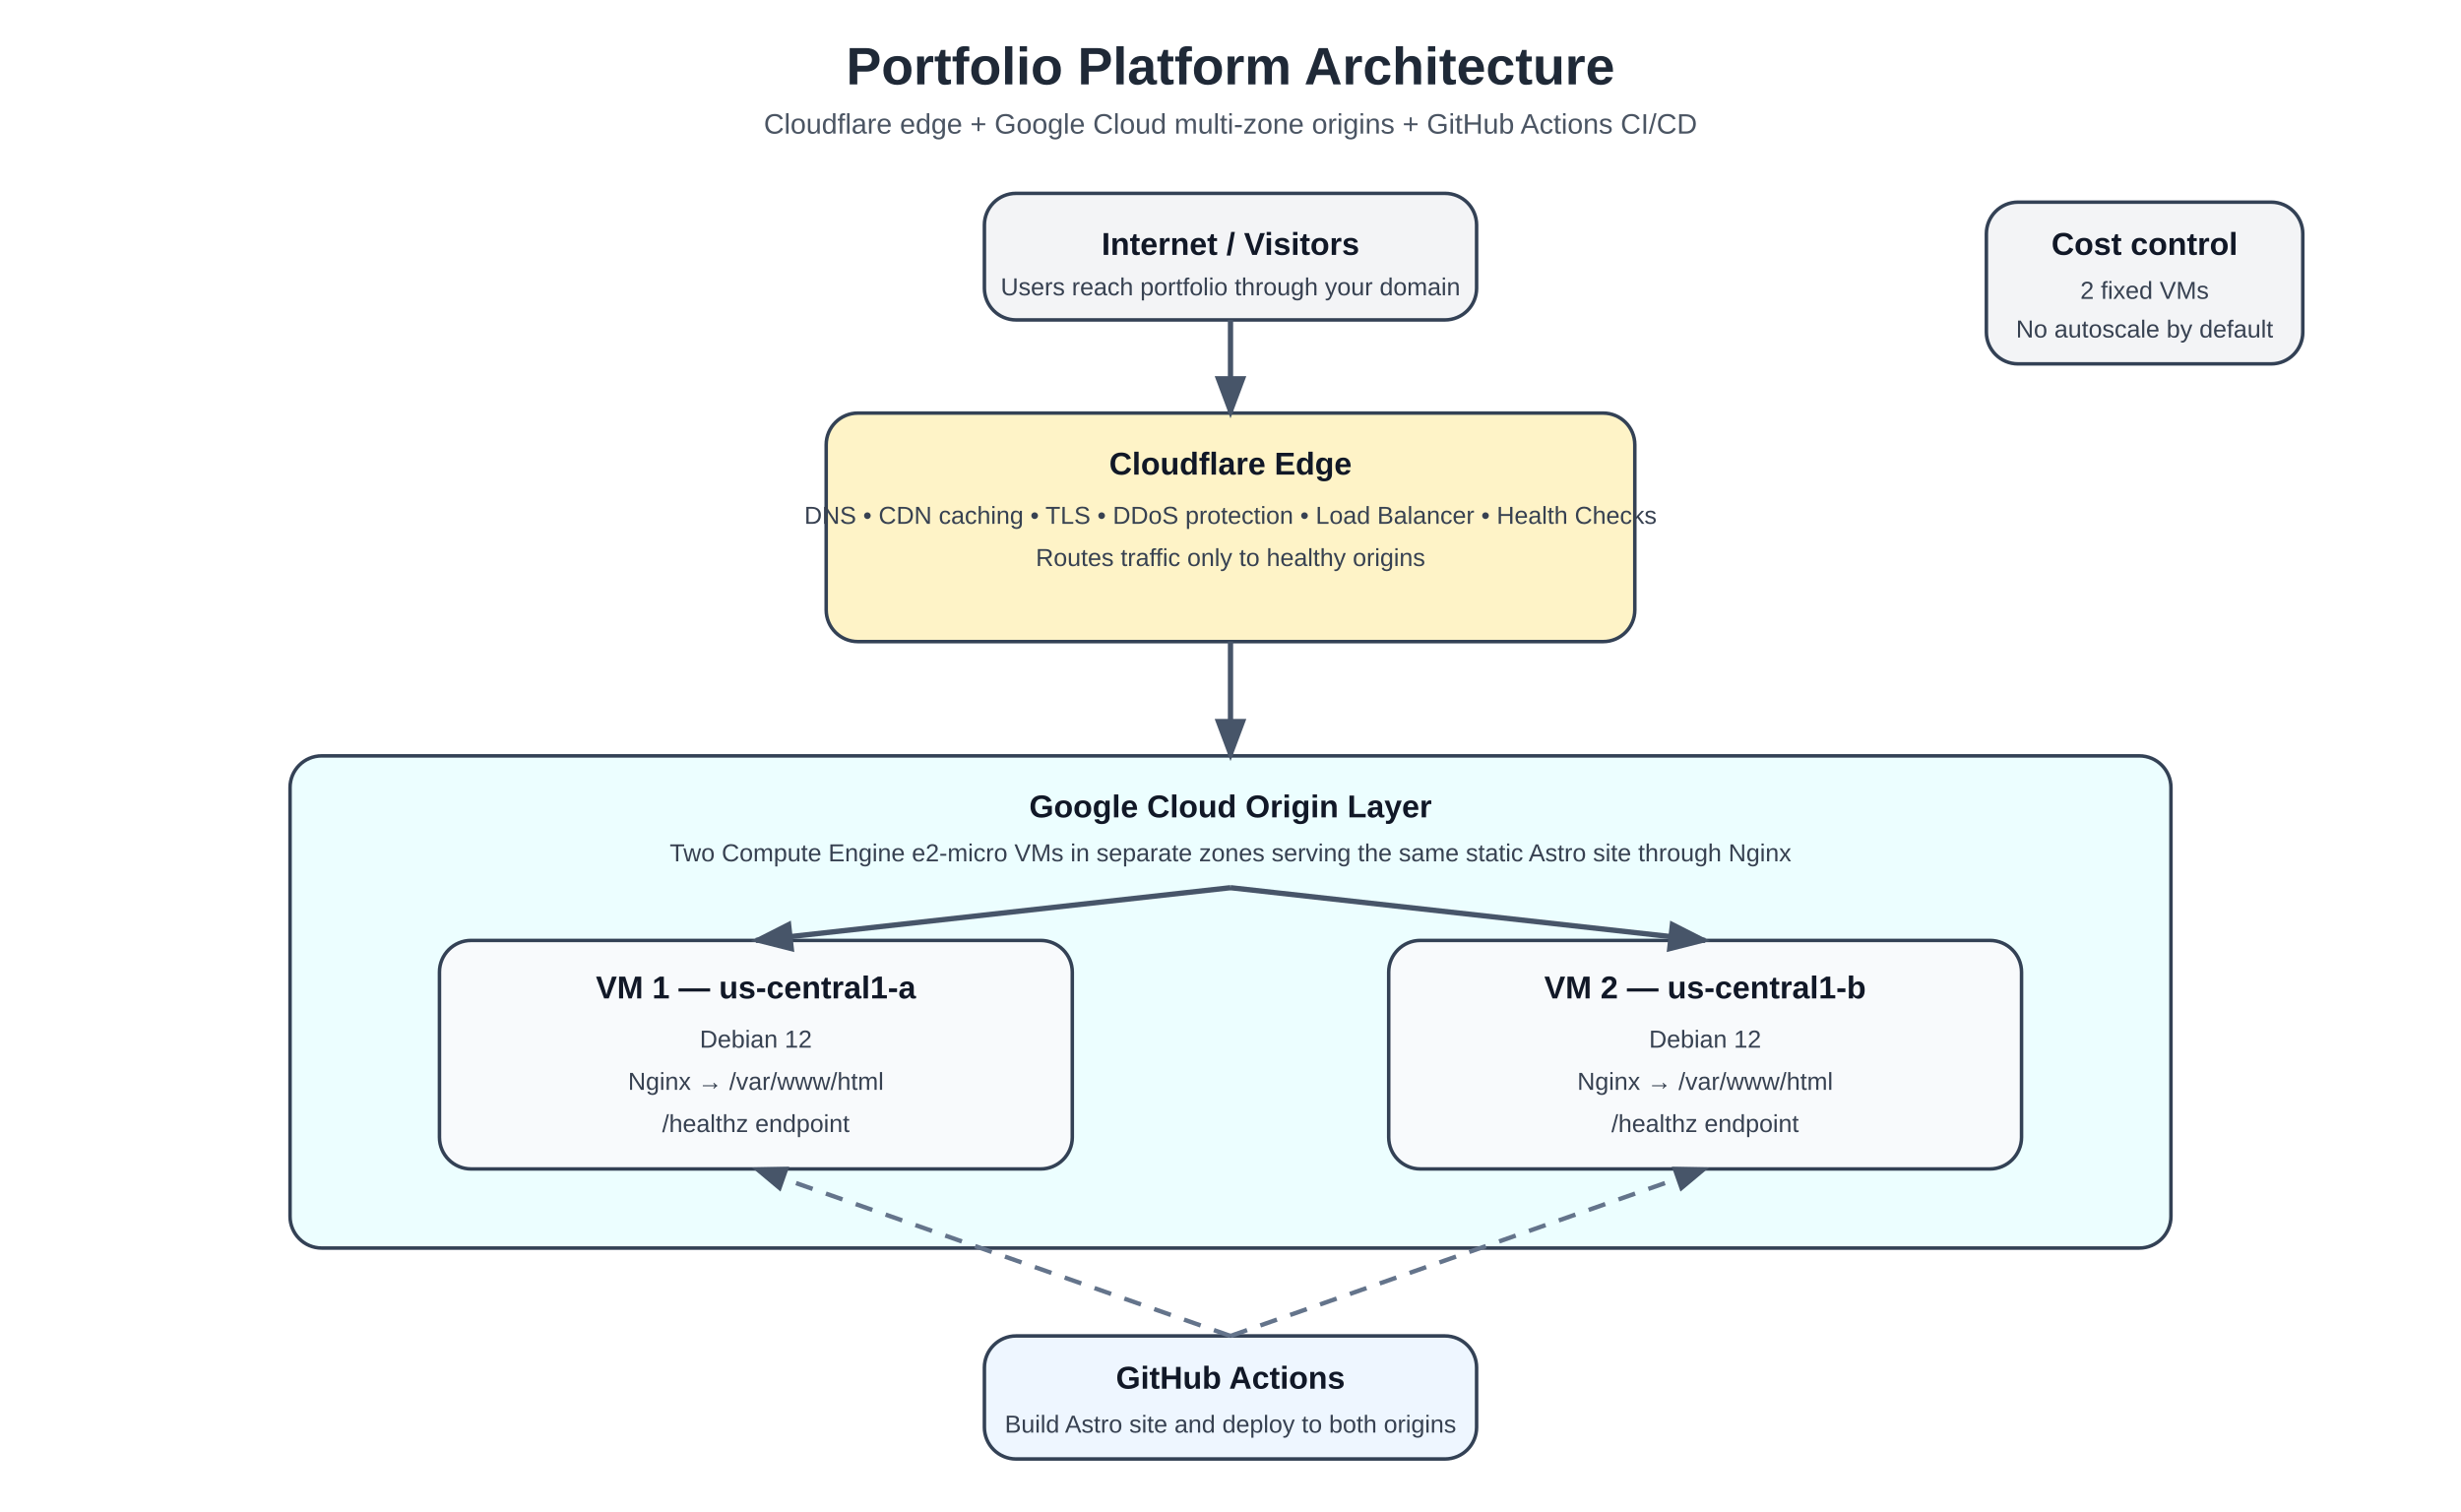
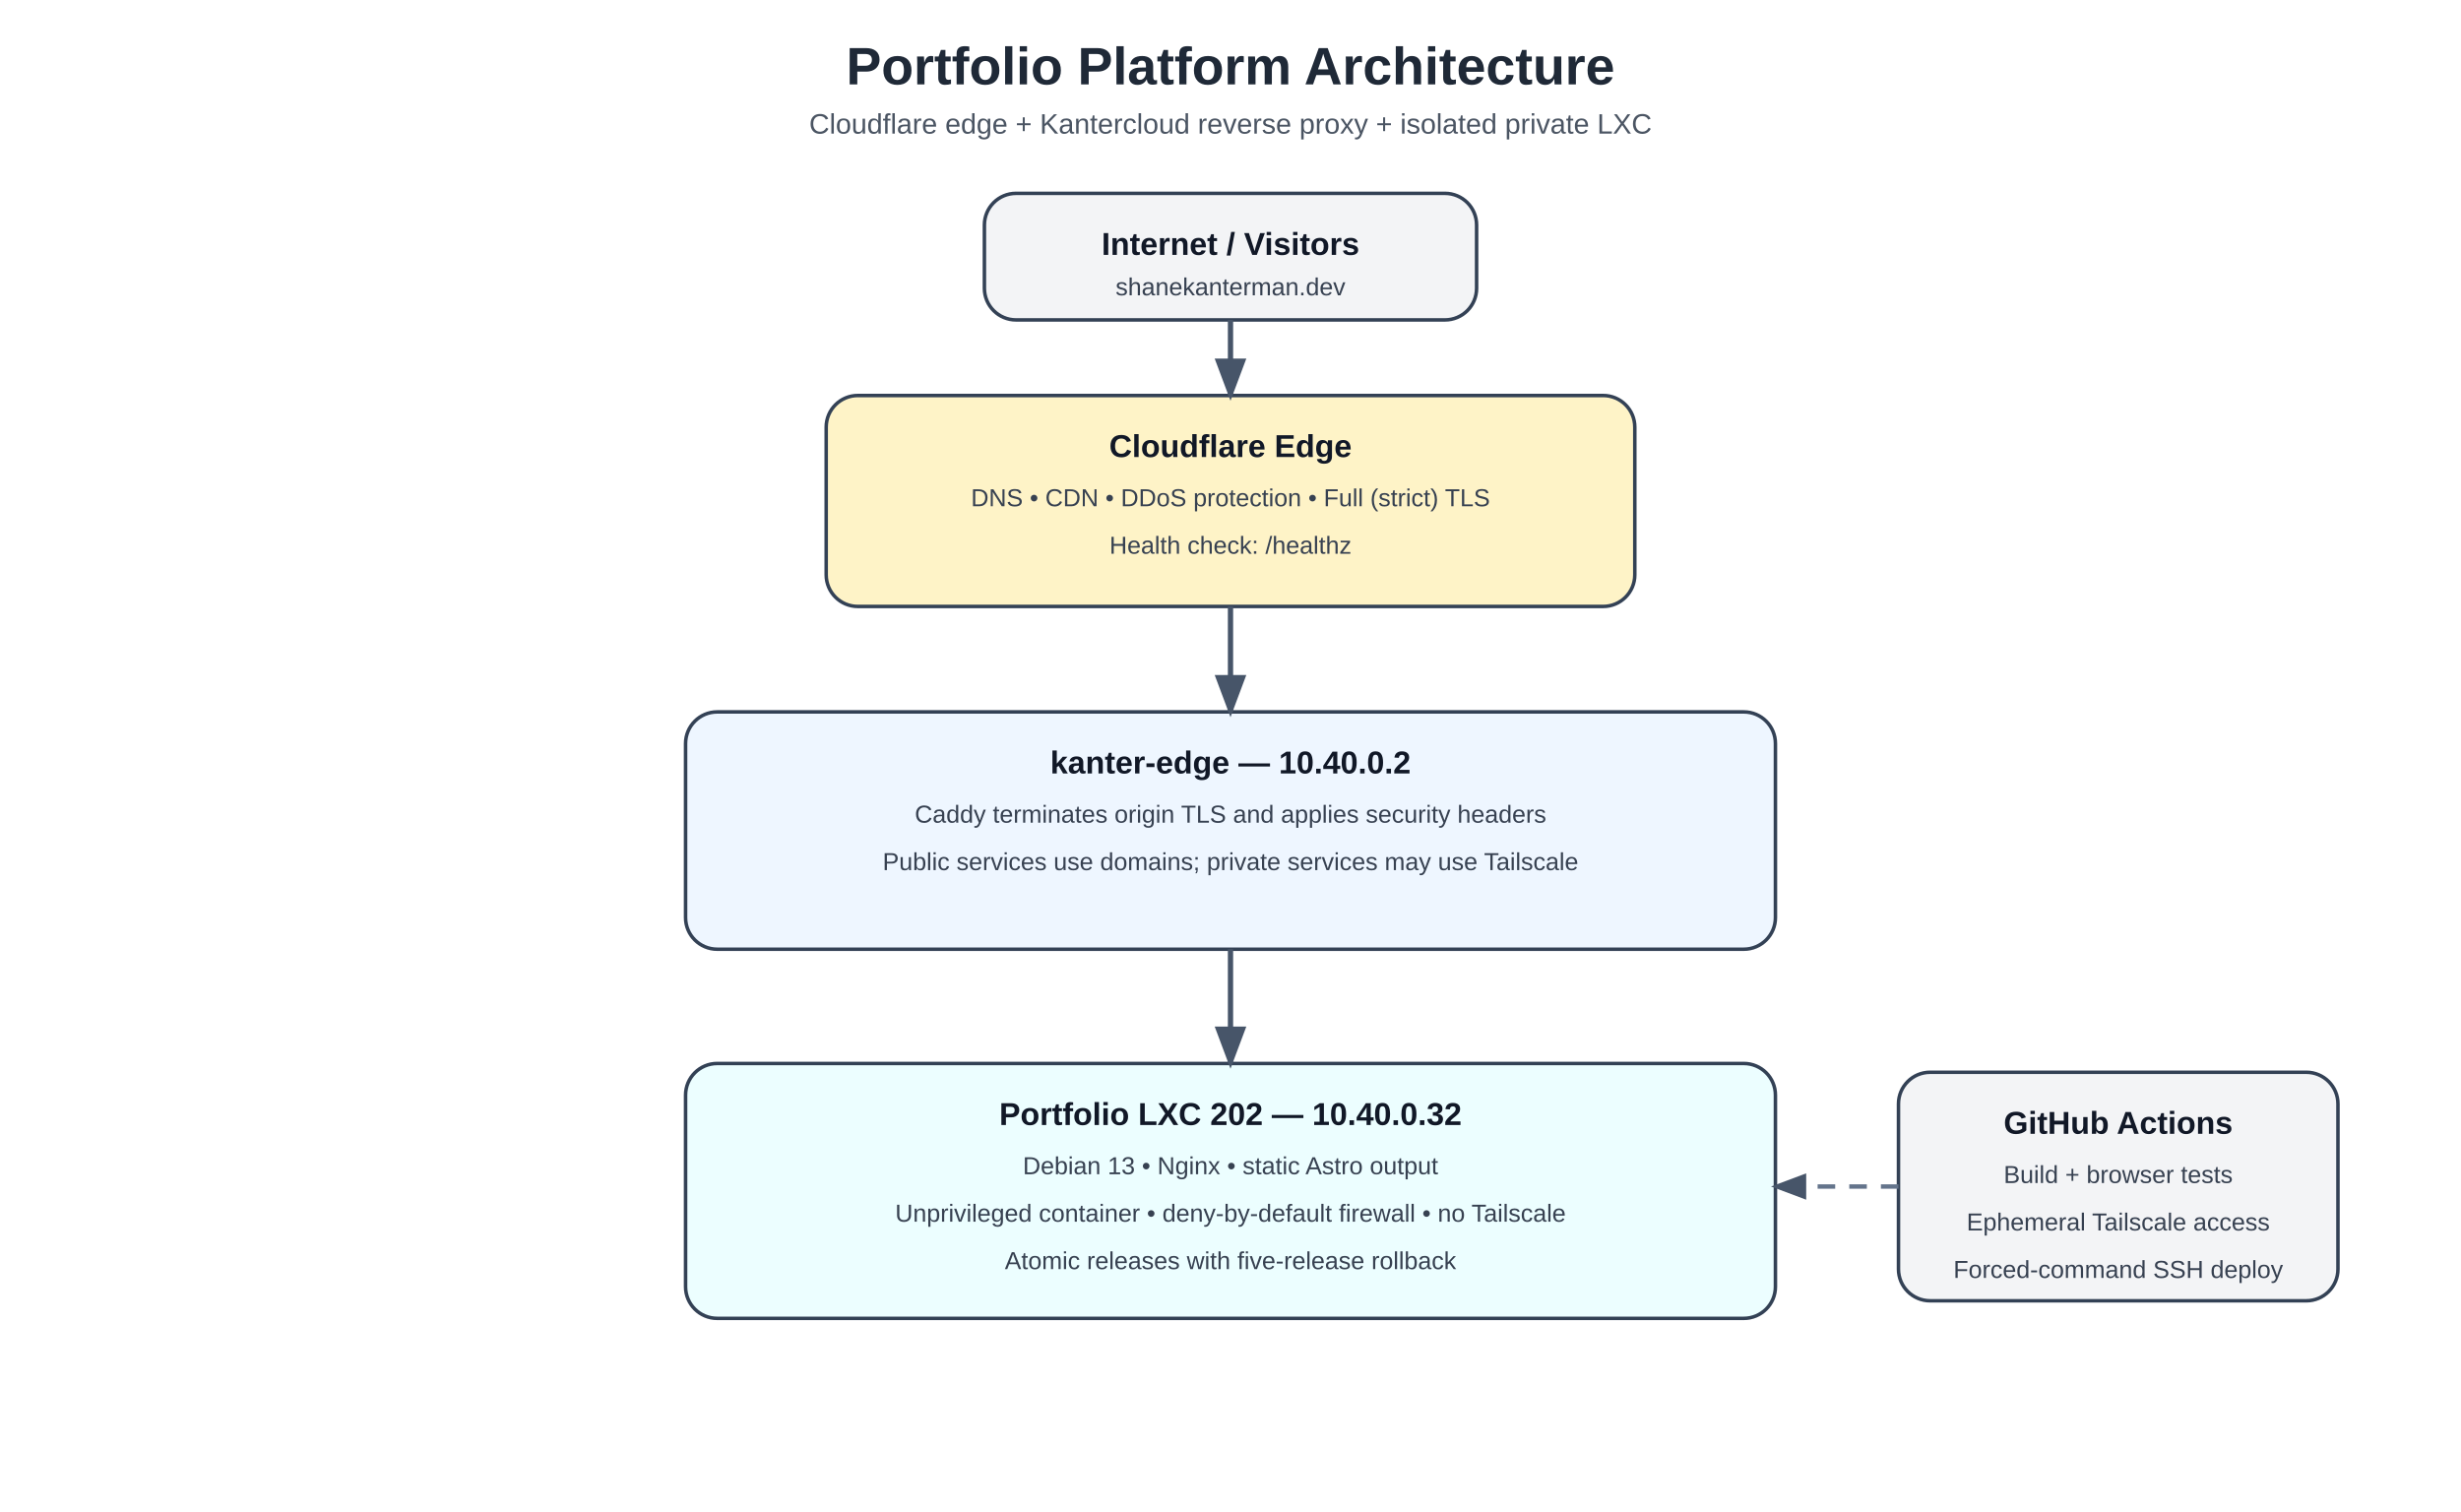
<svg xmlns="http://www.w3.org/2000/svg" width="1400" height="860" viewBox="0 0 1400 860">
  <defs>
    <style>
-       .title { font: 700 30px Arial, sans-serif; fill: #1f2937; }
-       .subtitle { font: 500 16px Arial, sans-serif; fill: #4b5563; }
-       .label { font: 600 18px Arial, sans-serif; fill: #111827; }
-       .small { font: 14px Arial, sans-serif; fill: #374151; }
-       .box { rx: 18; ry: 18; stroke: #334155; stroke-width: 2; fill: #f8fafc; }
-       .edge { fill: #eef6ff; }
-       .cloud { fill: #fef3c7; }
-       .gcp { fill: #ecfeff; }
-       .note { fill: #f3f4f6; }
-       .line { stroke: #475569; stroke-width: 3; fill: none; }
-       .dash { stroke: #64748b; stroke-width: 2.5; stroke-dasharray: 10 8; fill: none; }
+       .title{font:700 30px Arial,sans-serif;fill:#1f2937}.subtitle{font:500 16px Arial,sans-serif;fill:#4b5563}.label{font:600 18px Arial,sans-serif;fill:#111827}.small{font:14px Arial,sans-serif;fill:#374151}.box{rx:18;ry:18;stroke:#334155;stroke-width:2;fill:#f8fafc}.cloud{fill:#fef3c7}.edge{fill:#eef6ff}.origin{fill:#ecfeff}.note{fill:#f3f4f6}.line{stroke:#475569;stroke-width:3;fill:none}.dash{stroke:#64748b;stroke-width:2.5;stroke-dasharray:10 8;fill:none}
    </style>
-     <marker id="arrow" markerWidth="10" markerHeight="10" refX="7" refY="3" orient="auto" markerUnits="strokeWidth">
+     <marker id="arrow" markerWidth="10" markerHeight="10" refX="7" refY="3" orient="auto">
      <path d="M0,0 L0,6 L8,3 z" fill="#475569" />
    </marker>
  </defs>
  <text x="700" y="48" text-anchor="middle" class="title">Portfolio Platform Architecture</text>
-   <text x="700" y="76" text-anchor="middle" class="subtitle">Cloudflare edge + Google Cloud multi-zone origins + GitHub Actions CI/CD</text>
+   <text x="700" y="76" text-anchor="middle" class="subtitle">Cloudflare edge + Kantercloud reverse proxy + isolated private LXC</text>
  <rect x="560" y="110" width="280" height="72" class="box note" />
  <text x="700" y="145" text-anchor="middle" class="label">Internet / Visitors</text>
-   <text x="700" y="168" text-anchor="middle" class="small">Users reach portfolio through your domain</text>
-   <rect x="470" y="235" width="460" height="130" class="box cloud" />
-   <text x="700" y="270" text-anchor="middle" class="label">Cloudflare Edge</text>
-   <text x="700" y="298" text-anchor="middle" class="small">DNS • CDN caching • TLS • DDoS protection • Load Balancer • Health Checks</text>
-   <text x="700" y="322" text-anchor="middle" class="small">Routes traffic only to healthy origins</text>
-   <rect x="165" y="430" width="1070" height="280" class="box gcp" />
-   <text x="700" y="465" text-anchor="middle" class="label">Google Cloud Origin Layer</text>
-   <text x="700" y="490" text-anchor="middle" class="small">Two Compute Engine e2-micro VMs in separate zones serving the same static Astro site through Nginx</text>
-   <rect x="250" y="535" width="360" height="130" class="box" />
-   <text x="430" y="568" text-anchor="middle" class="label">VM 1 — us-central1-a</text>
-   <text x="430" y="596" text-anchor="middle" class="small">Debian 12</text>
-   <text x="430" y="620" text-anchor="middle" class="small">Nginx → /var/www/html</text>
-   <text x="430" y="644" text-anchor="middle" class="small">/healthz endpoint</text>
-   <rect x="790" y="535" width="360" height="130" class="box" />
-   <text x="970" y="568" text-anchor="middle" class="label">VM 2 — us-central1-b</text>
-   <text x="970" y="596" text-anchor="middle" class="small">Debian 12</text>
-   <text x="970" y="620" text-anchor="middle" class="small">Nginx → /var/www/html</text>
-   <text x="970" y="644" text-anchor="middle" class="small">/healthz endpoint</text>
-   <rect x="560" y="760" width="280" height="70" class="box edge" />
-   <text x="700" y="790" text-anchor="middle" class="label">GitHub Actions</text>
-   <text x="700" y="815" text-anchor="middle" class="small">Build Astro site and deploy to both origins</text>
-   <path d="M700 182 L700 235" class="line" marker-end="url(#arrow)" />
-   <path d="M700 365 L700 430" class="line" marker-end="url(#arrow)" />
-   <path d="M700 505 L430 535" class="line" marker-end="url(#arrow)" />
-   <path d="M700 505 L970 535" class="line" marker-end="url(#arrow)" />
-   <path d="M700 760 L430 665" class="dash" marker-end="url(#arrow)" />
-   <path d="M700 760 L970 665" class="dash" marker-end="url(#arrow)" />
-   <rect x="1130" y="115" width="180" height="92" class="box note" />
-   <text x="1220" y="145" text-anchor="middle" class="label">Cost control</text>
-   <text x="1220" y="170" text-anchor="middle" class="small">2 fixed VMs</text>
-   <text x="1220" y="192" text-anchor="middle" class="small">No autoscale by default</text>
+   <text x="700" y="168" text-anchor="middle" class="small">shanekanterman.dev</text>
+   <rect x="470" y="225" width="460" height="120" class="box cloud" />
+   <text x="700" y="260" text-anchor="middle" class="label">Cloudflare Edge</text>
+   <text x="700" y="288" text-anchor="middle" class="small">DNS • CDN • DDoS protection • Full (strict) TLS</text>
+   <text x="700" y="315" text-anchor="middle" class="small">Health check: /healthz</text>
+   <rect x="390" y="405" width="620" height="135" class="box edge" />
+   <text x="700" y="440" text-anchor="middle" class="label">kanter-edge — 10.40.0.2</text>
+   <text x="700" y="468" text-anchor="middle" class="small">Caddy terminates origin TLS and applies security headers</text>
+   <text x="700" y="495" text-anchor="middle" class="small">Public services use domains; private services may use Tailscale</text>
+   <rect x="390" y="605" width="620" height="145" class="box origin" />
+   <text x="700" y="640" text-anchor="middle" class="label">Portfolio LXC 202 — 10.40.0.32</text>
+   <text x="700" y="668" text-anchor="middle" class="small">Debian 13 • Nginx • static Astro output</text>
+   <text x="700" y="695" text-anchor="middle" class="small">Unprivileged container • deny-by-default firewall • no Tailscale</text>
+   <text x="700" y="722" text-anchor="middle" class="small">Atomic releases with five-release rollback</text>
+   <rect x="1080" y="610" width="250" height="130" class="box note" />
+   <text x="1205" y="645" text-anchor="middle" class="label">GitHub Actions</text>
+   <text x="1205" y="673" text-anchor="middle" class="small">Build + browser tests</text>
+   <text x="1205" y="700" text-anchor="middle" class="small">Ephemeral Tailscale access</text>
+   <text x="1205" y="727" text-anchor="middle" class="small">Forced-command SSH deploy</text>
+   <path d="M700 182 L700 225" class="line" marker-end="url(#arrow)" />
+   <path d="M700 345 L700 405" class="line" marker-end="url(#arrow)" />
+   <path d="M700 540 L700 605" class="line" marker-end="url(#arrow)" />
+   <path d="M1080 675 L1010 675" class="dash" marker-end="url(#arrow)" />
</svg>
